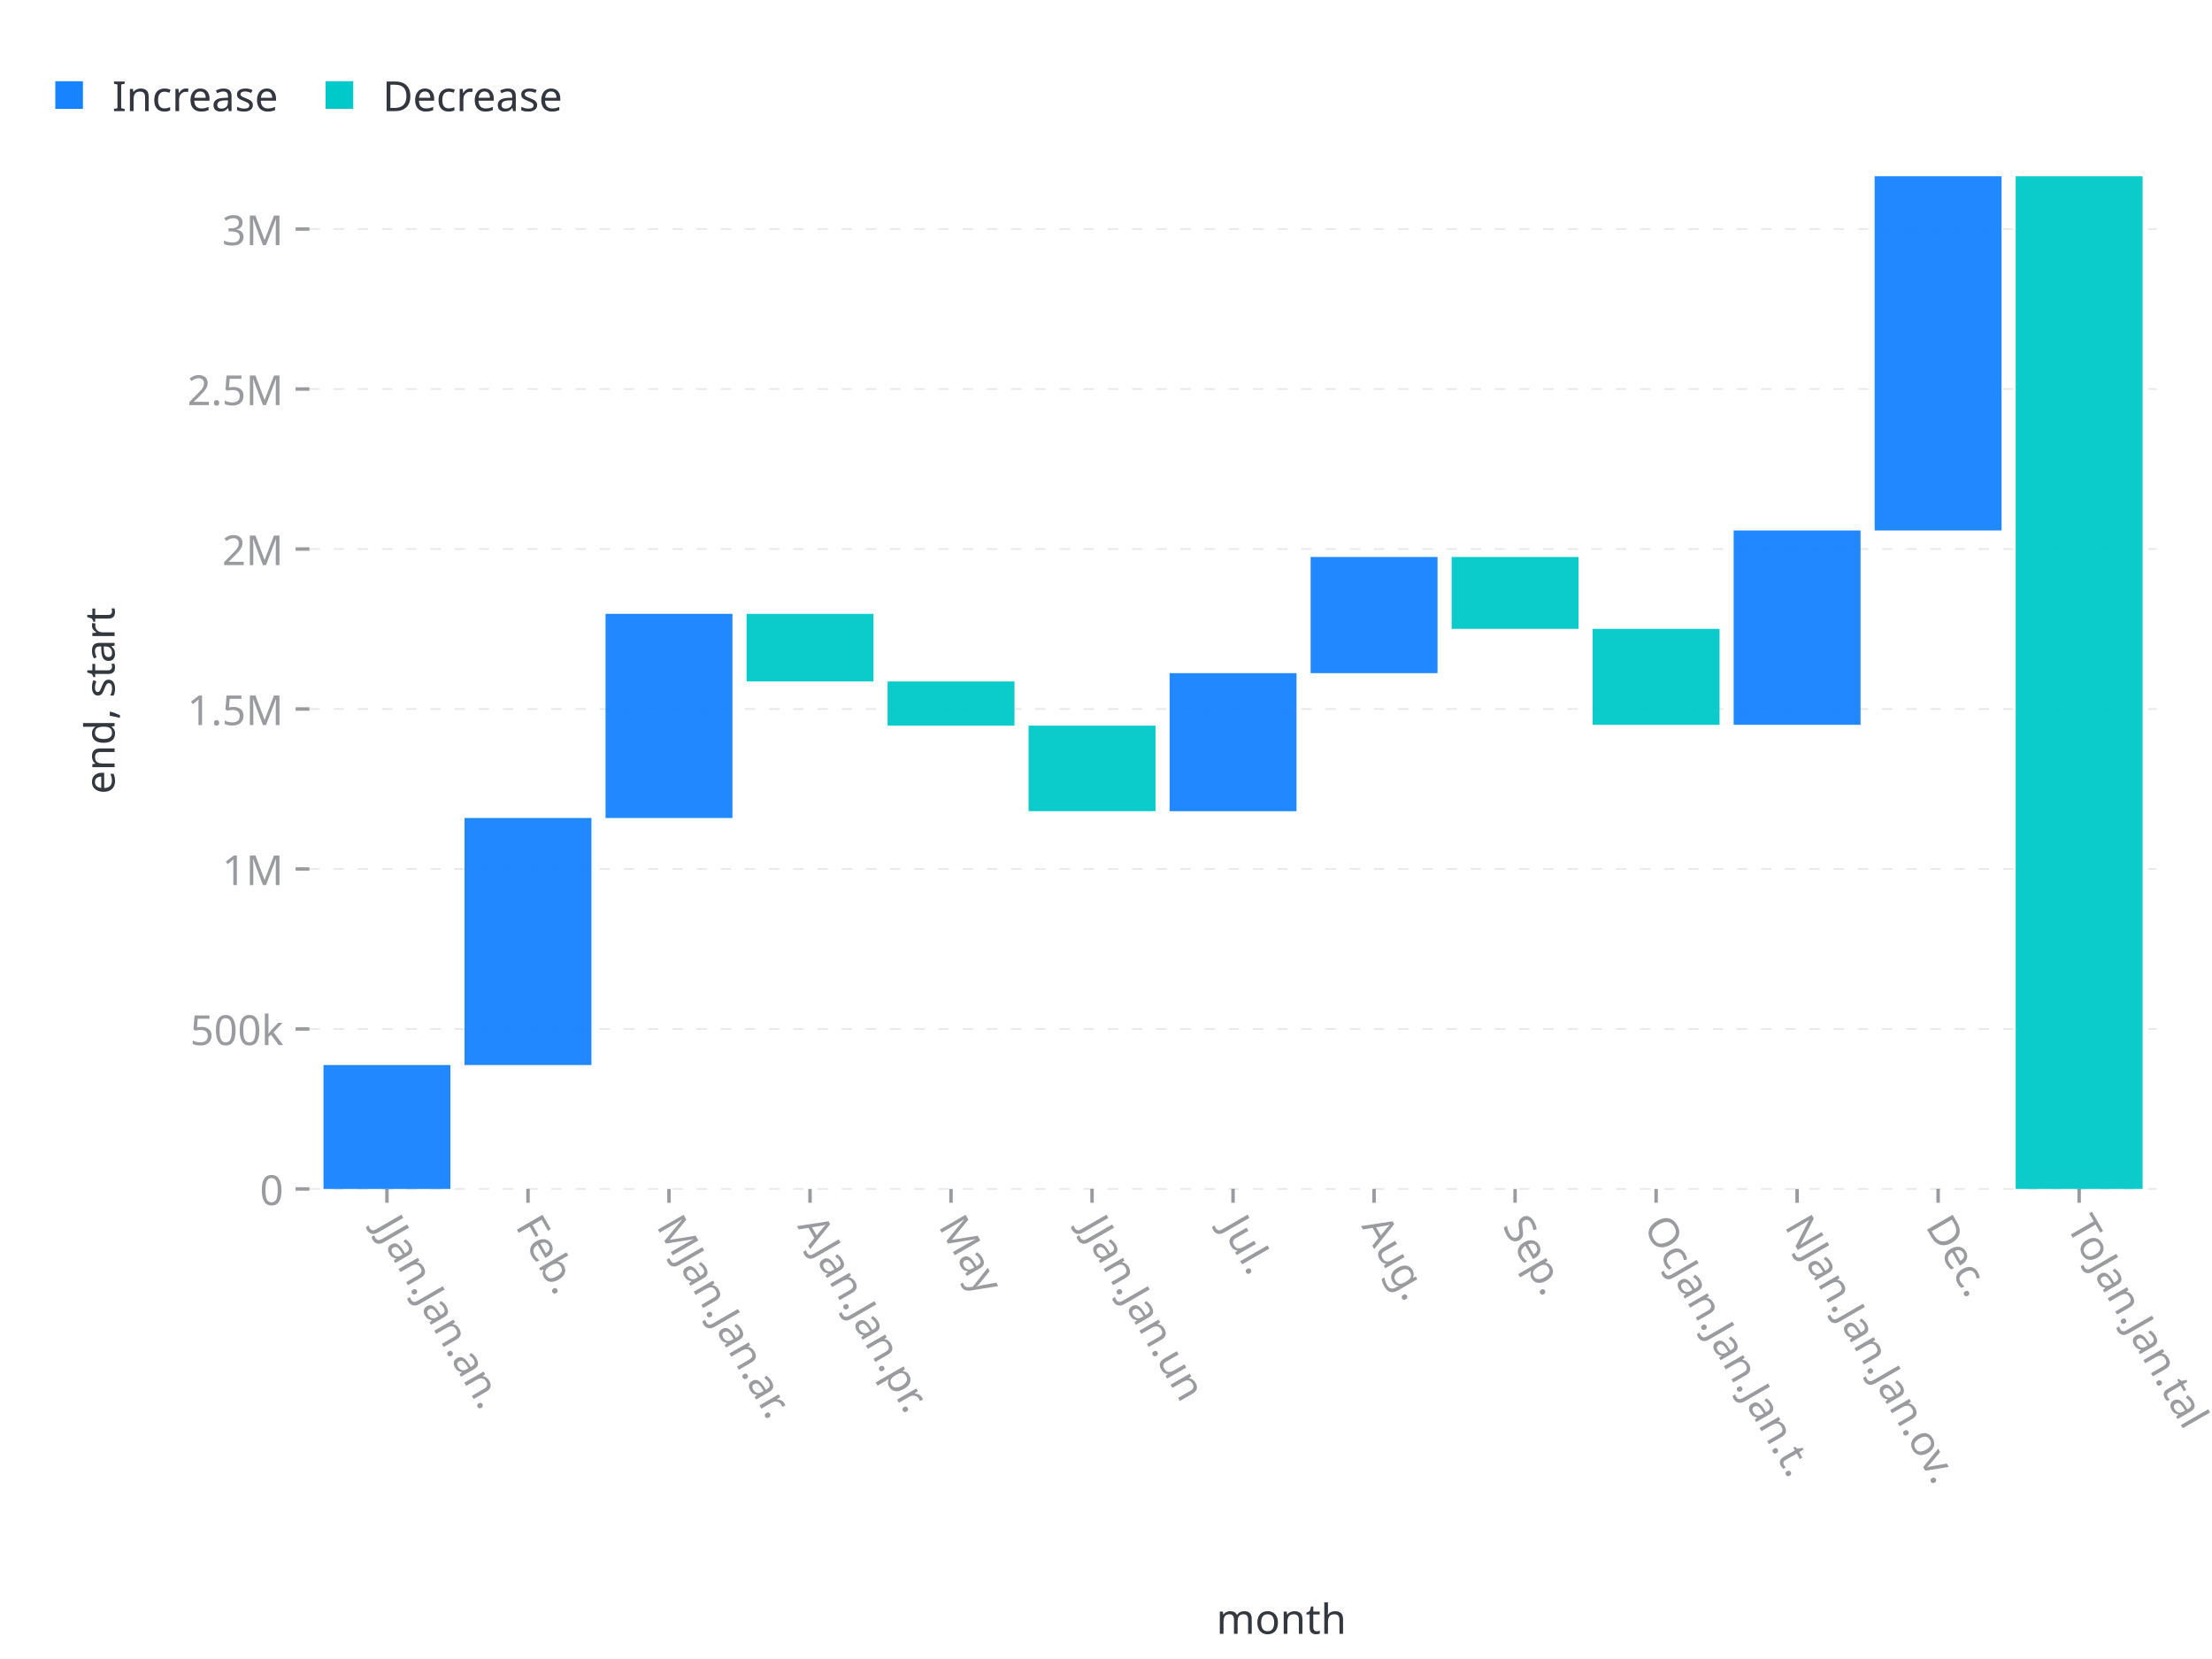
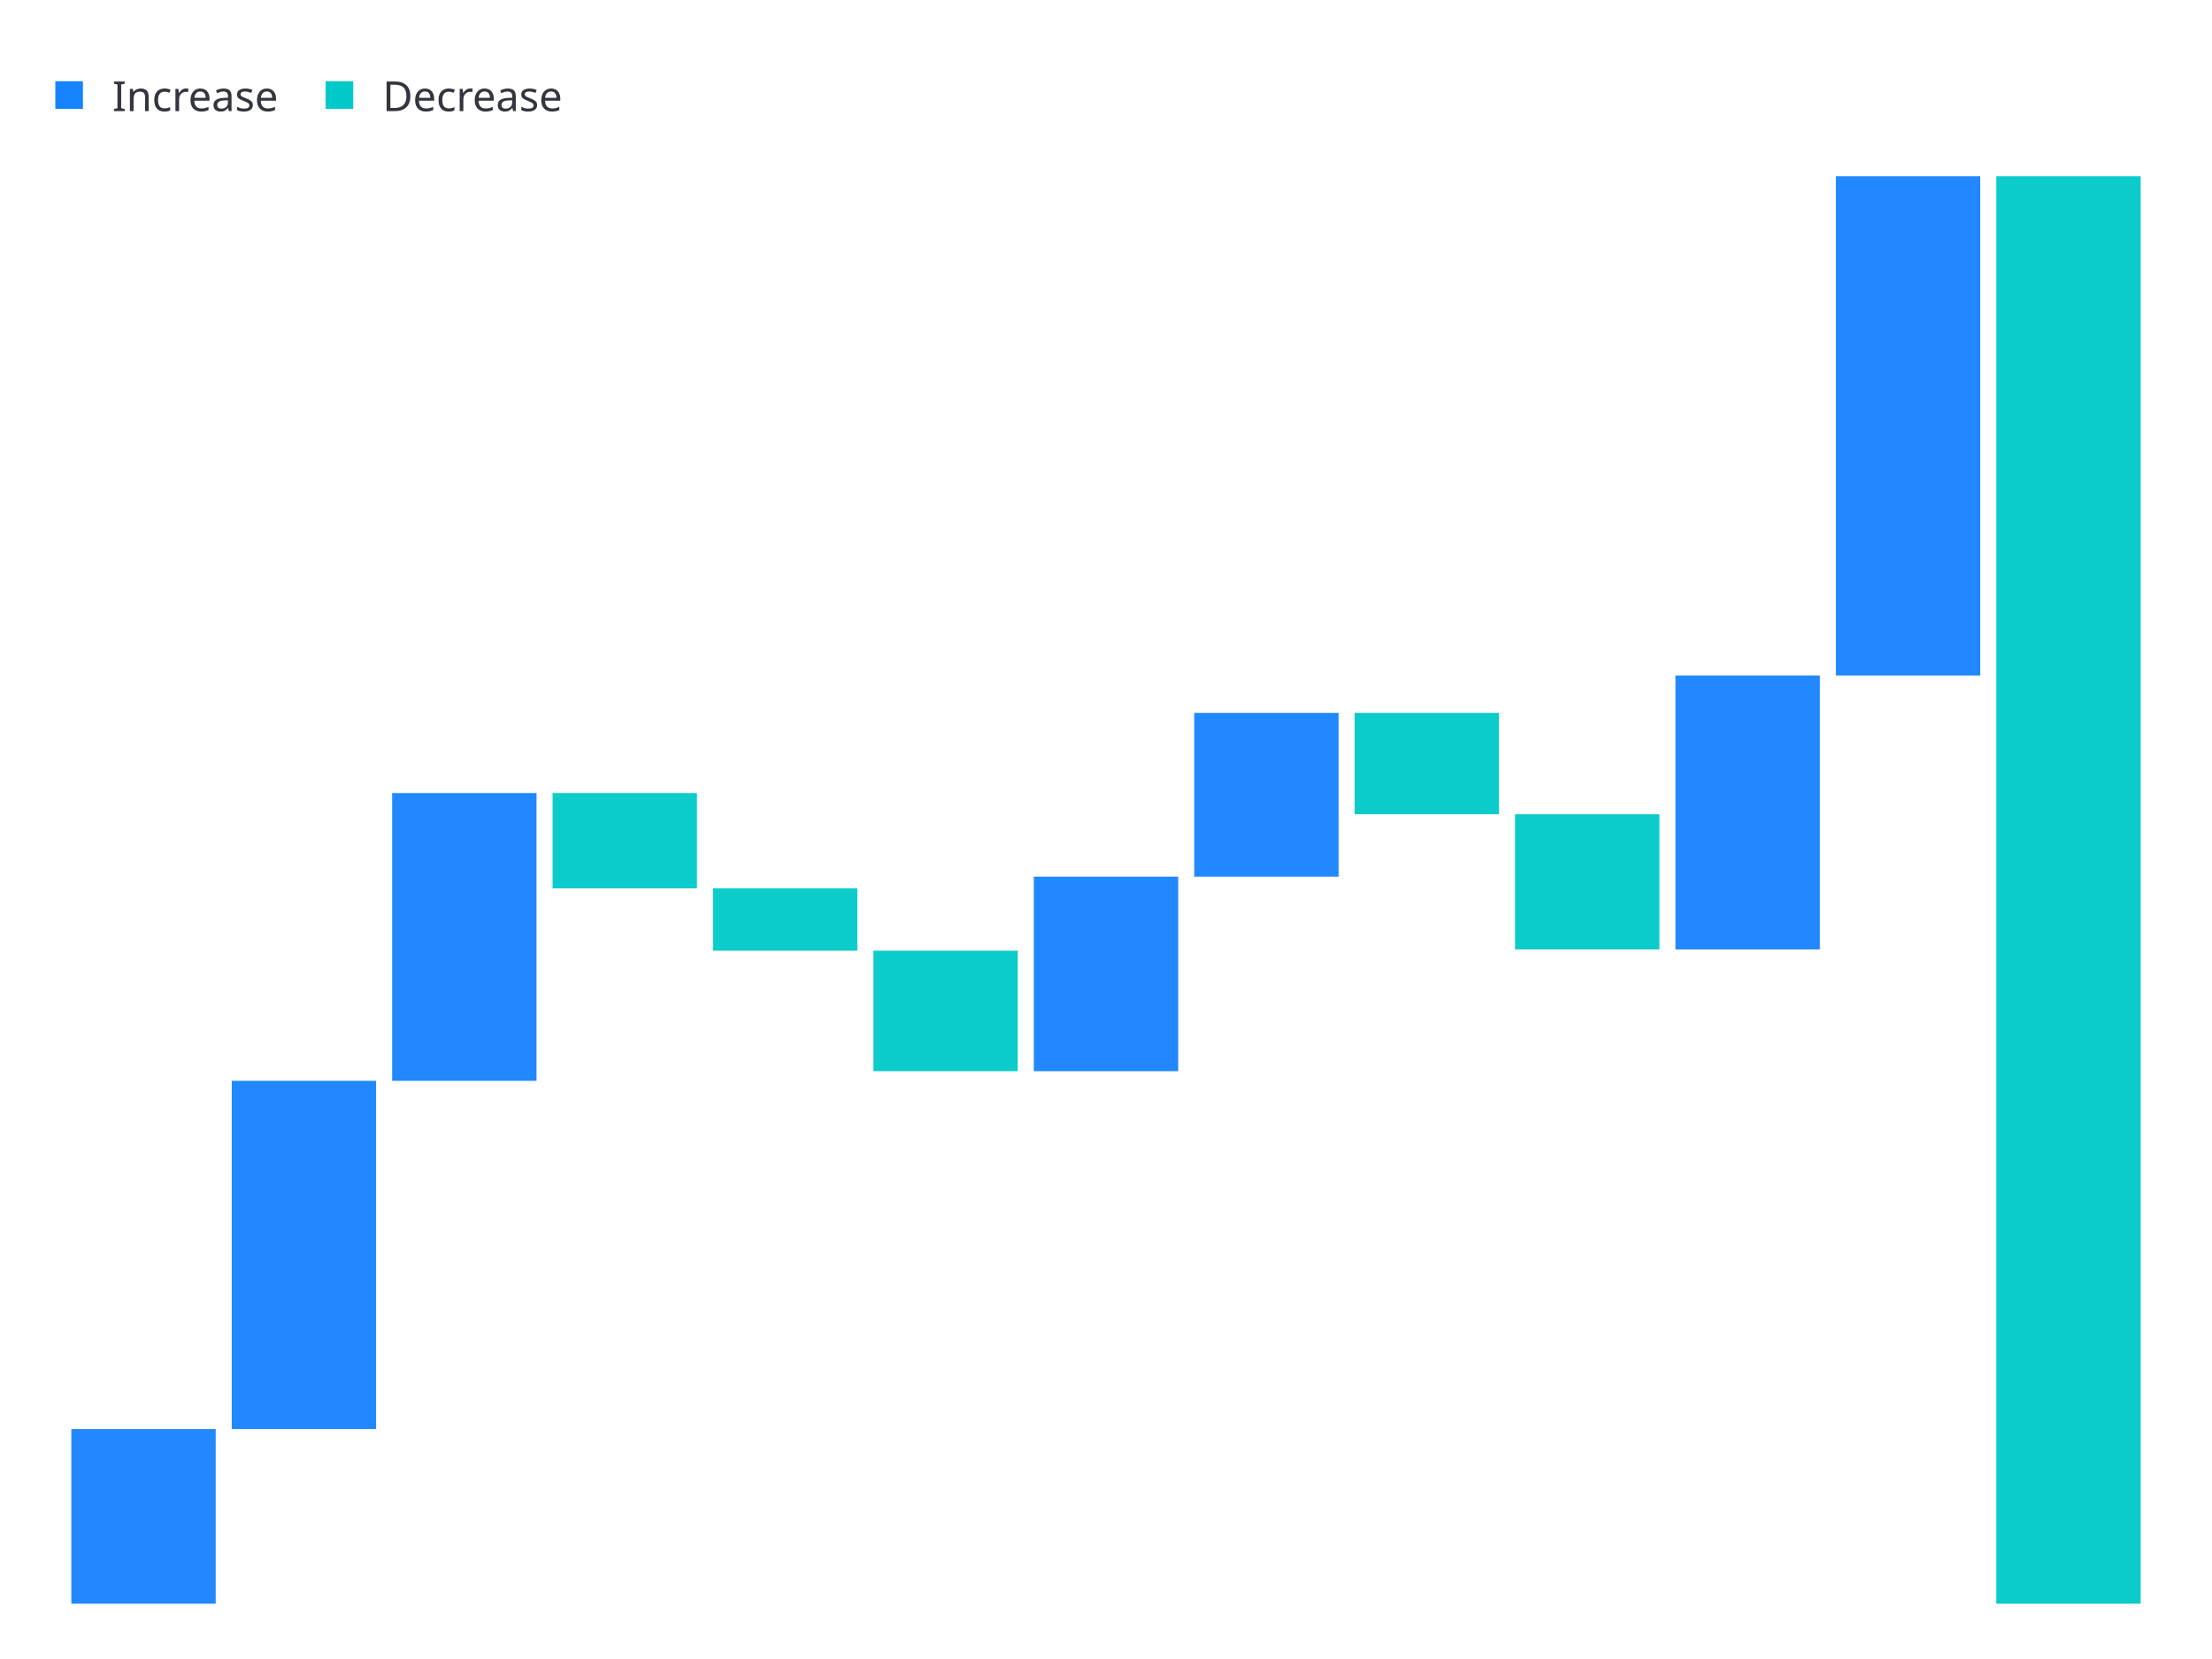
<svg xmlns="http://www.w3.org/2000/svg" width="640" height="480" style="background: transparent;" color-interpolation-filters="sRGB">
  <defs>
-     <clipPath transform="matrix(1,0,0,1,-16,-16)" id="clip-path-50-26">
-       <use href="#g-svg-50" transform="matrix(1,0,0,1,16,16)" />
+     <clipPath transform="matrix(1,0,0,1,-16,-16)" id="clip-path-40-16">
+       <use href="#g-svg-40" transform="matrix(1,0,0,1,16,16)" />
    </clipPath>
  </defs>
  <g id="g-svg-camera" transform="matrix(1,0,0,1,0,0)">
    <g id="g-root" fill="none" transform="matrix(1,0,0,1,0,0)">
-       <g id="g-svg-11" fill="none" transform="matrix(1,0,0,1,0,0)" class="view">
+       <g id="g-svg-3" fill="none" transform="matrix(1,0,0,1,0,0)" class="view">
        <g transform="matrix(1,0,0,1,0,0)">
-           <path id="g-svg-12" fill="rgba(0,0,0,0)" class="area" d="M 0,0 l 640,0 l 0,480 l-640 0 z" width="640" height="480" />
+           <path id="g-svg-4" fill="rgba(0,0,0,0)" class="area" d="M 0,0 l 640,0 l 0,480 l-640 0 z" width="640" height="480" />
        </g>
        <g transform="matrix(1,0,0,1,16,16)">
-           <path id="g-svg-13" fill="rgba(0,0,0,0)" class="area" d="M 0,0 l 608,0 l 0,448 l-608 0 z" width="608" height="448" />
+           <path id="g-svg-5" fill="rgba(0,0,0,0)" class="area" d="M 0,0 l 608,0 l 0,448 l-608 0 z" width="608" height="448" />
        </g>
-         <g transform="matrix(1,0,0,1,89.52,51)">
-           <path id="g-svg-14" fill="rgba(0,0,0,0)" class="area" d="M 0,0 l 534.48,0 l 0,293 l-534.48 0 z" width="534.48" height="293" />
+         <g transform="matrix(1,0,0,1,16,51)">
+           <path id="g-svg-6" fill="rgba(0,0,0,0)" class="area" d="M 0,0 l 608,0 l 0,413 l-608 0 z" width="608" height="413" />
        </g>
-         <g transform="matrix(1,0,0,1,89.52,51)">
-           <path id="g-svg-15" fill="rgba(0,0,0,0)" class="area" d="M 0,0 l 534.48,0 l 0,293 l-534.48 0 z" width="534.48" height="293" />
+         <g transform="matrix(1,0,0,1,16,51)">
+           <path id="g-svg-7" fill="rgba(0,0,0,0)" class="area" d="M 0,0 l 608,0 l 0,413 l-608 0 z" width="608" height="413" />
        </g>
-         <g id="g-svg-16" fill="none" transform="matrix(1,0,0,1,0,0)" class="component">
-           <g id="g-svg-19" fill="none" width="608" height="23" transform="matrix(1,0,0,1,16,16)">
-             <g id="g-svg-20" fill="none" class="legend-category" width="161.68" height="23" transform="matrix(1,0,0,1,0,0)">
-               <g id="g-svg-21" fill="none" transform="matrix(1,0,0,1,0,0)" class="legend-title-group">
-                 <g id="g-svg-22" fill="none" width="161.68" height="23" transform="matrix(1,0,0,1,0,0)" class="legend-title" />
+         <g id="g-svg-8" fill="none" transform="matrix(1,0,0,1,0,0)" class="component">
+           <g id="g-svg-9" fill="none" width="608" height="23" transform="matrix(1,0,0,1,16,16)">
+             <g id="g-svg-10" fill="none" class="legend-category" width="161.68" height="23" transform="matrix(1,0,0,1,0,0)">
+               <g id="g-svg-11" fill="none" transform="matrix(1,0,0,1,0,0)" class="legend-title-group">
+                 <g id="g-svg-12" fill="none" width="161.68" height="23" transform="matrix(1,0,0,1,0,0)" class="legend-title" />
              </g>
-               <g id="g-svg-23" fill="none" transform="matrix(1,0,0,1,0,0)" class="legend-items-group">
-                 <g id="g-svg-24" fill="none" width="161.68" height="23" transform="matrix(1,0,0,1,0,0)" class="legend-items">
-                   <g id="g-svg-25" fill="none" transform="matrix(1,0,0,1,0,0)" class="items-navigator">
-                     <g id="g-svg-26" fill="none" class="navigator-content-group" transform="matrix(1,0,0,1,0,0)" clip-path="url(#clip-path-50-26)">
-                       <g id="g-svg-27" fill="none" class="navigator-play-window" transform="matrix(1,0,0,1,0,0)">
-                         <g id="g-svg-45" fill="none" class="items-item-page" transform="matrix(1,0,0,1,0,0)">
-                           <g id="g-svg-29" fill="none" transform="matrix(1,0,0,1,0,0)" class="items-item" width="66.2" height="23">
-                             <g id="g-svg-35" fill="none" transform="matrix(1,0,0,1,0,0)" class="legend-category-item-background-group">
+               <g id="g-svg-13" fill="none" transform="matrix(1,0,0,1,0,0)" class="legend-items-group">
+                 <g id="g-svg-14" fill="none" width="161.68" height="23" transform="matrix(1,0,0,1,0,0)" class="legend-items">
+                   <g id="g-svg-15" fill="none" transform="matrix(1,0,0,1,0,0)" class="items-navigator">
+                     <g id="g-svg-16" fill="none" class="navigator-content-group" transform="matrix(1,0,0,1,0,0)" clip-path="url(#clip-path-40-16)">
+                       <g id="g-svg-17" fill="none" class="navigator-play-window" transform="matrix(1,0,0,1,0,0)">
+                         <g id="g-svg-35" fill="none" class="items-item-page" transform="matrix(1,0,0,1,0,0)">
+                           <g id="g-svg-19" fill="none" transform="matrix(1,0,0,1,0,0)" class="items-item" width="66.2" height="23">
+                             <g id="g-svg-25" fill="none" transform="matrix(1,0,0,1,0,0)" class="legend-category-item-background-group">
                              <g transform="matrix(1,0,0,1,0,0)">
-                                 <path id="g-svg-36" fill="rgba(0,0,0,0)" class="legend-category-item-background" d="M 0,0 l 66.2,0 l 0,23 l-66.2 0 z" width="66.2" height="23" visibility="visible" />
+                                 <path id="g-svg-26" fill="rgba(0,0,0,0)" class="legend-category-item-background" d="M 0,0 l 66.2,0 l 0,23 l-66.2 0 z" width="66.2" height="23" visibility="visible" />
                              </g>
                            </g>
-                             <g id="g-svg-30" fill="none" transform="matrix(0.5,0,0,0.5,4,11.5)" class="legend-category-item-marker-group">
+                             <g id="g-svg-20" fill="none" transform="matrix(0.5,0,0,0.5,4,11.5)" class="legend-category-item-marker-group">
                              <g transform="matrix(1,0,0,1,-8,-8)">
-                                 <path id="g-svg-31" fill="rgba(23,131,255,1)" d="M 0,0 L 16,0 L 16,16 L 0,16 Z" stroke-width="0" class="legend-category-item-marker" visibility="visible" />
+                                 <path id="g-svg-21" fill="rgba(23,131,255,1)" d="M 0,0 L 16,0 L 16,16 L 0,16 Z" stroke-width="0" class="legend-category-item-marker" visibility="visible" />
                              </g>
                            </g>
-                             <g id="g-svg-32" fill="none" transform="matrix(1,0,0,1,16,11.5)" class="legend-category-item-label-group">
+                             <g id="g-svg-22" fill="none" transform="matrix(1,0,0,1,16,11.5)" class="legend-category-item-label-group">
                              <g transform="matrix(1,0,0,1,0,0)">
-                                 <text id="g-svg-33" fill="rgba(29,33,41,1)" dominant-baseline="central" paint-order="stroke" dx="0.5" font-family="sans-serif" font-size="12" font-style="normal" font-variant="normal" font-weight="normal" stroke-width="1" text-anchor="left" class="legend-category-item-label" fill-opacity="0.9" visibility="visible">
+                                 <text id="g-svg-23" fill="rgba(29,33,41,1)" dominant-baseline="central" paint-order="stroke" dx="0.5" font-family="sans-serif" font-size="12" font-style="normal" font-variant="normal" font-weight="normal" stroke-width="1" text-anchor="left" class="legend-category-item-label" fill-opacity="0.9" visibility="visible">
                                  Increase
                                </text>
                              </g>
                            </g>
-                             <g id="g-svg-34" fill="none" transform="matrix(1,0,0,1,0,0)" class="legend-category-item-value-group" />
+                             <g id="g-svg-24" fill="none" transform="matrix(1,0,0,1,0,0)" class="legend-category-item-value-group" />
                          </g>
-                           <g id="g-svg-37" fill="none" transform="matrix(1,0,0,1,78.2,0)" class="items-item" width="71.48" height="23">
-                             <g id="g-svg-43" fill="none" transform="matrix(1,0,0,1,0,0)" class="legend-category-item-background-group">
+                           <g id="g-svg-27" fill="none" transform="matrix(1,0,0,1,78.2,0)" class="items-item" width="71.48" height="23">
+                             <g id="g-svg-33" fill="none" transform="matrix(1,0,0,1,0,0)" class="legend-category-item-background-group">
                              <g transform="matrix(1,0,0,1,0,0)">
-                                 <path id="g-svg-44" fill="rgba(0,0,0,0)" class="legend-category-item-background" d="M 0,0 l 71.48,0 l 0,23 l-71.48 0 z" width="71.48" height="23" visibility="visible" />
+                                 <path id="g-svg-34" fill="rgba(0,0,0,0)" class="legend-category-item-background" d="M 0,0 l 71.48,0 l 0,23 l-71.48 0 z" width="71.48" height="23" visibility="visible" />
                              </g>
                            </g>
-                             <g id="g-svg-38" fill="none" transform="matrix(0.5,0,0,0.5,4,11.5)" class="legend-category-item-marker-group">
+                             <g id="g-svg-28" fill="none" transform="matrix(0.5,0,0,0.5,4,11.5)" class="legend-category-item-marker-group">
                              <g transform="matrix(1,0,0,1,-8,-8)">
-                                 <path id="g-svg-39" fill="rgba(0,201,201,1)" d="M 0,0 L 16,0 L 16,16 L 0,16 Z" stroke-width="0" class="legend-category-item-marker" visibility="visible" />
+                                 <path id="g-svg-29" fill="rgba(0,201,201,1)" d="M 0,0 L 16,0 L 16,16 L 0,16 Z" stroke-width="0" class="legend-category-item-marker" visibility="visible" />
                              </g>
                            </g>
-                             <g id="g-svg-40" fill="none" transform="matrix(1,0,0,1,16,11.5)" class="legend-category-item-label-group">
+                             <g id="g-svg-30" fill="none" transform="matrix(1,0,0,1,16,11.5)" class="legend-category-item-label-group">
                              <g transform="matrix(1,0,0,1,0,0)">
-                                 <text id="g-svg-41" fill="rgba(29,33,41,1)" dominant-baseline="central" paint-order="stroke" dx="0.5" font-family="sans-serif" font-size="12" font-style="normal" font-variant="normal" font-weight="normal" stroke-width="1" text-anchor="left" class="legend-category-item-label" fill-opacity="0.9" visibility="visible">
+                                 <text id="g-svg-31" fill="rgba(29,33,41,1)" dominant-baseline="central" paint-order="stroke" dx="0.5" font-family="sans-serif" font-size="12" font-style="normal" font-variant="normal" font-weight="normal" stroke-width="1" text-anchor="left" class="legend-category-item-label" fill-opacity="0.9" visibility="visible">
                                  Decrease
                                </text>
                              </g>
                            </g>
-                             <g id="g-svg-42" fill="none" transform="matrix(1,0,0,1,0,0)" class="legend-category-item-value-group" />
+                             <g id="g-svg-32" fill="none" transform="matrix(1,0,0,1,0,0)" class="legend-category-item-value-group" />
                          </g>
                        </g>
                      </g>
                    </g>
-                     <g id="g-svg-28" fill="none" transform="matrix(1,0,0,1,0,0)" class="navigator-controller" />
+                     <g id="g-svg-18" fill="none" transform="matrix(1,0,0,1,0,0)" class="navigator-controller" />
                    <g transform="matrix(1,0,0,1,0,0)">
-                       <path id="g-svg-50" fill="none" d="M 0,0 l 149.68,0 l 0,23 l-149.68 0 z" class="navigator-clip-path" width="149.68" height="23" />
+                       <path id="g-svg-40" fill="none" d="M 0,0 l 149.68,0 l 0,23 l-149.68 0 z" class="navigator-clip-path" width="149.68" height="23" />
                    </g>
                  </g>
                </g>
              </g>
            </g>
          </g>
        </g>
-         <g id="g-svg-17" fill="none" transform="matrix(1,0,0,1,0,0)" class="component">
-           <g id="g-svg-51" fill="none" class="axis" transform="matrix(1,0,0,1,0,0)">
-             <g id="g-svg-52" fill="none" transform="matrix(1,0,0,1,0,0)" class="axis-grid-group" />
-             <g id="g-svg-53" fill="none" transform="matrix(1,0,0,1,0,0)" class="axis-main-group">
-               <g id="g-svg-54" fill="none" transform="matrix(1,0,0,1,0,0)" class="axis-line-group">
-                 <g transform="matrix(1,0,0,1,89.52,344)">
-                   <line id="g-svg-55" fill="none" x1="0" y1="0" x2="534.48" y2="0" class="axis-line axis-line" stroke-width="0.5" stroke="rgba(29,33,41,1)" stroke-opacity="0.45" opacity="0" />
-                 </g>
-               </g>
-               <g id="g-svg-56" fill="none" transform="matrix(1,0,0,1,0,0)" class="axis-tick-group">
-                 <g id="g-svg-57" fill="none" transform="matrix(1,0,0,1,111.96,344)" class="axis-tick">
-                   <g transform="matrix(1,0,0,1,0,0)">
-                     <line id="g-svg-70" fill="none" x1="0" y1="0" x2="0" y2="4" class="axis-tick-item" stroke-width="1" stroke="rgba(29,33,41,1)" opacity="0.45" />
-                   </g>
-                 </g>
-                 <g id="g-svg-58" fill="none" transform="matrix(1,0,0,1,152.76,344)" class="axis-tick">
-                   <g transform="matrix(1,0,0,1,0,0)">
-                     <line id="g-svg-71" fill="none" x1="0" y1="0" x2="0" y2="4" class="axis-tick-item" stroke-width="1" stroke="rgba(29,33,41,1)" opacity="0.45" />
-                   </g>
-                 </g>
-                 <g id="g-svg-59" fill="none" transform="matrix(1,0,0,1,193.56,344)" class="axis-tick">
-                   <g transform="matrix(1,0,0,1,0,0)">
-                     <line id="g-svg-72" fill="none" x1="0" y1="0" x2="0" y2="4" class="axis-tick-item" stroke-width="1" stroke="rgba(29,33,41,1)" opacity="0.45" />
-                   </g>
-                 </g>
-                 <g id="g-svg-60" fill="none" transform="matrix(1,0,0,1,234.36,344)" class="axis-tick">
-                   <g transform="matrix(1,0,0,1,0,0)">
-                     <line id="g-svg-73" fill="none" x1="0" y1="0" x2="0" y2="4" class="axis-tick-item" stroke-width="1" stroke="rgba(29,33,41,1)" opacity="0.45" />
-                   </g>
-                 </g>
-                 <g id="g-svg-61" fill="none" transform="matrix(1,0,0,1,275.16,344)" class="axis-tick">
-                   <g transform="matrix(1,0,0,1,0,0)">
-                     <line id="g-svg-74" fill="none" x1="0" y1="0" x2="0" y2="4" class="axis-tick-item" stroke-width="1" stroke="rgba(29,33,41,1)" opacity="0.45" />
-                   </g>
-                 </g>
-                 <g id="g-svg-62" fill="none" transform="matrix(1,0,0,1,315.96,344)" class="axis-tick">
-                   <g transform="matrix(1,0,0,1,0,0)">
-                     <line id="g-svg-75" fill="none" x1="0" y1="0" x2="0" y2="4" class="axis-tick-item" stroke-width="1" stroke="rgba(29,33,41,1)" opacity="0.45" />
-                   </g>
-                 </g>
-                 <g id="g-svg-63" fill="none" transform="matrix(1,0,0,1,356.76,344)" class="axis-tick">
-                   <g transform="matrix(1,0,0,1,0,0)">
-                     <line id="g-svg-76" fill="none" x1="0" y1="0" x2="0" y2="4" class="axis-tick-item" stroke-width="1" stroke="rgba(29,33,41,1)" opacity="0.45" />
-                   </g>
-                 </g>
-                 <g id="g-svg-64" fill="none" transform="matrix(1,0,0,1,397.56,344)" class="axis-tick">
-                   <g transform="matrix(1,0,0,1,0,0)">
-                     <line id="g-svg-77" fill="none" x1="0" y1="0" x2="0" y2="4" class="axis-tick-item" stroke-width="1" stroke="rgba(29,33,41,1)" opacity="0.45" />
-                   </g>
-                 </g>
-                 <g id="g-svg-65" fill="none" transform="matrix(1,0,0,1,438.36,344)" class="axis-tick">
-                   <g transform="matrix(1,0,0,1,0,0)">
-                     <line id="g-svg-78" fill="none" x1="0" y1="0" x2="0" y2="4" class="axis-tick-item" stroke-width="1" stroke="rgba(29,33,41,1)" opacity="0.45" />
-                   </g>
-                 </g>
-                 <g id="g-svg-66" fill="none" transform="matrix(1,0,0,1,479.16,344)" class="axis-tick">
-                   <g transform="matrix(1,0,0,1,0,0)">
-                     <line id="g-svg-79" fill="none" x1="0" y1="0" x2="0" y2="4" class="axis-tick-item" stroke-width="1" stroke="rgba(29,33,41,1)" opacity="0.45" />
-                   </g>
-                 </g>
-                 <g id="g-svg-67" fill="none" transform="matrix(1,0,0,1,519.96,344)" class="axis-tick">
-                   <g transform="matrix(1,0,0,1,0,0)">
-                     <line id="g-svg-80" fill="none" x1="0" y1="0" x2="0" y2="4" class="axis-tick-item" stroke-width="1" stroke="rgba(29,33,41,1)" opacity="0.45" />
-                   </g>
-                 </g>
-                 <g id="g-svg-68" fill="none" transform="matrix(1,0,0,1,560.76,344)" class="axis-tick">
-                   <g transform="matrix(1,0,0,1,0,0)">
-                     <line id="g-svg-81" fill="none" x1="0" y1="0" x2="0" y2="4" class="axis-tick-item" stroke-width="1" stroke="rgba(29,33,41,1)" opacity="0.45" />
-                   </g>
-                 </g>
-                 <g id="g-svg-69" fill="none" transform="matrix(1,0,0,1,601.56,344)" class="axis-tick">
-                   <g transform="matrix(1,0,0,1,0,0)">
-                     <line id="g-svg-82" fill="none" x1="0" y1="0" x2="0" y2="4" class="axis-tick-item" stroke-width="1" stroke="rgba(29,33,41,1)" opacity="0.45" />
-                   </g>
-                 </g>
-               </g>
-               <g id="g-svg-83" fill="none" transform="matrix(1,0,0,1,0,0)" class="axis-label-group">
-                 <g id="g-svg-84" fill="none" transform="matrix(0.5,0.866025,-0.866025,0.5,111.96,352)" class="axis-label">
-                   <g transform="matrix(1,0,0,1,0,0)">
-                     <text id="g-svg-97" fill="rgba(29,33,41,1)" dominant-baseline="central" paint-order="stroke" dx="0.5" font-family="sans-serif" font-size="12" font-style="normal" font-variant="normal" font-weight="normal" stroke-width="1" text-anchor="left" class="axis-label-item" opacity="0.45">
-                       JJan.Jan.an.
-                     </text>
-                   </g>
-                 </g>
-                 <g id="g-svg-85" fill="none" transform="matrix(0.5,0.866025,-0.866025,0.5,152.76,352)" class="axis-label">
-                   <g transform="matrix(1,0,0,1,0,0)">
-                     <text id="g-svg-98" fill="rgba(29,33,41,1)" dominant-baseline="central" paint-order="stroke" dx="0.5" font-family="sans-serif" font-size="12" font-style="normal" font-variant="normal" font-weight="normal" stroke-width="1" text-anchor="left" class="axis-label-item" opacity="0.45">
-                       Feb.
-                     </text>
-                   </g>
-                 </g>
-                 <g id="g-svg-86" fill="none" transform="matrix(0.5,0.866025,-0.866025,0.5,193.56,352)" class="axis-label">
-                   <g transform="matrix(1,0,0,1,0,0)">
-                     <text id="g-svg-99" fill="rgba(29,33,41,1)" dominant-baseline="central" paint-order="stroke" dx="0.5" font-family="sans-serif" font-size="12" font-style="normal" font-variant="normal" font-weight="normal" stroke-width="1" text-anchor="left" class="axis-label-item" opacity="0.45">
-                       MJan.Jan.ar.
-                     </text>
-                   </g>
-                 </g>
-                 <g id="g-svg-87" fill="none" transform="matrix(0.5,0.866025,-0.866025,0.5,234.36,352)" class="axis-label">
-                   <g transform="matrix(1,0,0,1,0,0)">
-                     <text id="g-svg-100" fill="rgba(29,33,41,1)" dominant-baseline="central" paint-order="stroke" dx="0.5" font-family="sans-serif" font-size="12" font-style="normal" font-variant="normal" font-weight="normal" stroke-width="1" text-anchor="left" class="axis-label-item" opacity="0.45">
-                       AJan.Jan.pr.
-                     </text>
-                   </g>
-                 </g>
-                 <g id="g-svg-88" fill="none" transform="matrix(0.5,0.866025,-0.866025,0.5,275.16,352)" class="axis-label">
-                   <g transform="matrix(1,0,0,1,0,0)">
-                     <text id="g-svg-101" fill="rgba(29,33,41,1)" dominant-baseline="central" paint-order="stroke" dx="0.5" font-family="sans-serif" font-size="12" font-style="normal" font-variant="normal" font-weight="normal" stroke-width="1" text-anchor="left" class="axis-label-item" opacity="0.45">
-                       May
-                     </text>
-                   </g>
-                 </g>
-                 <g id="g-svg-89" fill="none" transform="matrix(0.5,0.866025,-0.866025,0.5,315.96,352)" class="axis-label">
-                   <g transform="matrix(1,0,0,1,0,0)">
-                     <text id="g-svg-102" fill="rgba(29,33,41,1)" dominant-baseline="central" paint-order="stroke" dx="0.5" font-family="sans-serif" font-size="12" font-style="normal" font-variant="normal" font-weight="normal" stroke-width="1" text-anchor="left" class="axis-label-item" opacity="0.45">
-                       JJan.Jan.un
-                     </text>
-                   </g>
-                 </g>
-                 <g id="g-svg-90" fill="none" transform="matrix(0.5,0.866025,-0.866025,0.5,356.76,352)" class="axis-label">
-                   <g transform="matrix(1,0,0,1,0,0)">
-                     <text id="g-svg-103" fill="rgba(29,33,41,1)" dominant-baseline="central" paint-order="stroke" dx="0.5" font-family="sans-serif" font-size="12" font-style="normal" font-variant="normal" font-weight="normal" stroke-width="1" text-anchor="left" class="axis-label-item" opacity="0.45">
-                       Jul.
-                     </text>
-                   </g>
-                 </g>
-                 <g id="g-svg-91" fill="none" transform="matrix(0.5,0.866025,-0.866025,0.5,397.56,352)" class="axis-label">
-                   <g transform="matrix(1,0,0,1,0,0)">
-                     <text id="g-svg-104" fill="rgba(29,33,41,1)" dominant-baseline="central" paint-order="stroke" dx="0.5" font-family="sans-serif" font-size="12" font-style="normal" font-variant="normal" font-weight="normal" stroke-width="1" text-anchor="left" class="axis-label-item" opacity="0.45">
-                       Aug.
-                     </text>
-                   </g>
-                 </g>
-                 <g id="g-svg-92" fill="none" transform="matrix(0.5,0.866025,-0.866025,0.5,438.36,352)" class="axis-label">
-                   <g transform="matrix(1,0,0,1,0,0)">
-                     <text id="g-svg-105" fill="rgba(29,33,41,1)" dominant-baseline="central" paint-order="stroke" dx="0.5" font-family="sans-serif" font-size="12" font-style="normal" font-variant="normal" font-weight="normal" stroke-width="1" text-anchor="left" class="axis-label-item" opacity="0.45">
-                       Sep.
-                     </text>
-                   </g>
-                 </g>
-                 <g id="g-svg-93" fill="none" transform="matrix(0.5,0.866025,-0.866025,0.5,479.16,352)" class="axis-label">
-                   <g transform="matrix(1,0,0,1,0,0)">
-                     <text id="g-svg-106" fill="rgba(29,33,41,1)" dominant-baseline="central" paint-order="stroke" dx="0.5" font-family="sans-serif" font-size="12" font-style="normal" font-variant="normal" font-weight="normal" stroke-width="1" text-anchor="left" class="axis-label-item" opacity="0.45">
-                       OcJan.Jan.Jan.t.
-                     </text>
-                   </g>
-                 </g>
-                 <g id="g-svg-94" fill="none" transform="matrix(0.5,0.866025,-0.866025,0.5,519.96,352)" class="axis-label">
-                   <g transform="matrix(1,0,0,1,0,0)">
-                     <text id="g-svg-107" fill="rgba(29,33,41,1)" dominant-baseline="central" paint-order="stroke" dx="0.5" font-family="sans-serif" font-size="12" font-style="normal" font-variant="normal" font-weight="normal" stroke-width="1" text-anchor="left" class="axis-label-item" opacity="0.45">
-                       NJan.Jan.Jan.ov.
-                     </text>
-                   </g>
-                 </g>
-                 <g id="g-svg-95" fill="none" transform="matrix(0.5,0.866025,-0.866025,0.5,560.76,352)" class="axis-label">
-                   <g transform="matrix(1,0,0,1,0,0)">
-                     <text id="g-svg-108" fill="rgba(29,33,41,1)" dominant-baseline="central" paint-order="stroke" dx="0.5" font-family="sans-serif" font-size="12" font-style="normal" font-variant="normal" font-weight="normal" stroke-width="1" text-anchor="left" class="axis-label-item" opacity="0.45">
-                       Dec.
-                     </text>
-                   </g>
-                 </g>
-                 <g id="g-svg-96" fill="none" transform="matrix(0.5,0.866025,-0.866025,0.5,601.56,352)" class="axis-label">
-                   <g transform="matrix(1,0,0,1,0,0)">
-                     <text id="g-svg-109" fill="rgba(29,33,41,1)" dominant-baseline="central" paint-order="stroke" dx="0.5" font-family="sans-serif" font-size="12" font-style="normal" font-variant="normal" font-weight="normal" stroke-width="1" text-anchor="left" class="axis-label-item" opacity="0.45">
-                       ToJan.Jan.tal
-                     </text>
-                   </g>
-                 </g>
-               </g>
+         <g transform="matrix(1,0,0,1,16,51)">
+           <path id="g-svg-41" fill="rgba(0,0,0,0)" class="plot" d="M 0,0 l 608,0 l 0,413 l-608 0 z" width="608" height="413" />
+           <g id="g-svg-42" fill="none" transform="matrix(1,0,0,1,0,0)" class="main-layer">
+             <g transform="matrix(1,0,0,1,4.641222,362.4651)">
+               <path id="g-svg-44" fill="rgba(23,131,255,1)" d="M 0,0 l 41.771,0 l 0,50.535 l-41.771 0 z" width="41.771" height="50.535" fill-opacity="0.95" stroke-width="0" stroke="rgba(23,131,255,1)" class="element" />
            </g>
-             <g id="g-svg-110" fill="none" transform="matrix(1,0,0,1,370.2397,479.5604)" class="axis-title-group">
-               <g transform="matrix(1,0,0,1,0,0)">
-                 <text id="g-svg-111" fill="rgba(29,33,41,1)" dominant-baseline="central" paint-order="stroke" dx="0.5" font-family="sans-serif" font-size="12" font-style="normal" font-variant="normal" font-weight="normal" stroke-width="1" text-anchor="middle" class="axis-title" dy="-11.5px" opacity="0.9">
-                   month
-                 </text>
-               </g>
+             <g transform="matrix(1,0,0,1,51.05344,261.7128)">
+               <path id="g-svg-45" fill="rgba(23,131,255,1)" d="M 0,0 l 41.771,0 l 0,100.752 l-41.771 0 z" width="41.771" height="100.752" fill-opacity="0.95" stroke-width="0" stroke="rgba(23,131,255,1)" class="element" />
+             </g>
+             <g transform="matrix(1,0,0,1,97.46565,178.4492)">
+               <path id="g-svg-46" fill="rgba(23,131,255,1)" d="M 0,0 l 41.771,0 l 0,83.264 l-41.771 0 z" width="41.771" height="83.264" fill-opacity="0.95" stroke-width="0" stroke="rgba(23,131,255,1)" class="element" />
+             </g>
+             <g transform="matrix(1,0,0,1,143.8779,178.4492)">
+               <path id="g-svg-47" fill="rgba(0,201,201,1)" d="M 0,0 l 41.771,0 l 0,27.584 l-41.771 0 z" width="41.771" height="27.584" fill-opacity="0.95" stroke-width="0" stroke="rgba(0,201,201,1)" class="element" />
+             </g>
+             <g transform="matrix(1,0,0,1,190.2901,206.0334)">
+               <path id="g-svg-48" fill="rgba(0,201,201,1)" d="M 0,0 l 41.771,0 l 0,18.026 l-41.771 0 z" width="41.771" height="18.026" fill-opacity="0.95" stroke-width="0" stroke="rgba(0,201,201,1)" class="element" />
+             </g>
+             <g transform="matrix(1,0,0,1,236.7023,224.0589)">
+               <path id="g-svg-49" fill="rgba(0,201,201,1)" d="M 0,0 l 41.771,0 l 0,34.872 l-41.771 0 z" width="41.771" height="34.872" fill-opacity="0.95" stroke-width="0" stroke="rgba(0,201,201,1)" class="element" />
+             </g>
+             <g transform="matrix(1,0,0,1,283.1145,202.6363)">
+               <path id="g-svg-50" fill="rgba(23,131,255,1)" d="M 0,0 l 41.771,0 l 0,56.295 l-41.771 0 z" width="41.771" height="56.295" fill-opacity="0.95" stroke-width="0" stroke="rgba(23,131,255,1)" class="element" />
+             </g>
+             <g transform="matrix(1,0,0,1,329.5267,155.2653)">
+               <path id="g-svg-51" fill="rgba(23,131,255,1)" d="M 0,0 l 41.771,0 l 0,47.371 l-41.771 0 z" width="41.771" height="47.371" fill-opacity="0.95" stroke-width="0" stroke="rgba(23,131,255,1)" class="element" />
+             </g>
+             <g transform="matrix(1,0,0,1,375.9389,155.2653)">
+               <path id="g-svg-52" fill="rgba(0,201,201,1)" d="M 0,0 l 41.771,0 l 0,29.313 l-41.771 0 z" width="41.771" height="29.313" fill-opacity="0.95" stroke-width="0" stroke="rgba(0,201,201,1)" class="element" />
+             </g>
+             <g transform="matrix(1,0,0,1,422.3511,184.5788)">
+               <path id="g-svg-53" fill="rgba(0,201,201,1)" d="M 0,0 l 41.771,0 l 0,39.13 l-41.771 0 z" width="41.771" height="39.13" fill-opacity="0.95" stroke-width="0" stroke="rgba(0,201,201,1)" class="element" />
+             </g>
+             <g transform="matrix(1,0,0,1,468.7634,144.4528)">
+               <path id="g-svg-54" fill="rgba(23,131,255,1)" d="M 0,0 l 41.771,0 l 0,79.256 l-41.771 0 z" width="41.771" height="79.256" fill-opacity="0.95" stroke-width="0" stroke="rgba(23,131,255,1)" class="element" />
+             </g>
+             <g transform="matrix(1,0,0,1,515.1756,0)">
+               <path id="g-svg-55" fill="rgba(23,131,255,1)" d="M 0,0 l 41.771,0 l 0,144.453 l-41.771 0 z" width="41.771" height="144.453" fill-opacity="0.95" stroke-width="0" stroke="rgba(23,131,255,1)" class="element" />
+             </g>
+             <g transform="matrix(1,0,0,1,561.5878,0)">
+               <path id="g-svg-56" fill="rgba(0,201,201,1)" d="M 0,0 l 41.771,0 l 0,413 l-41.771 0 z" width="41.771" height="413" fill-opacity="0.95" stroke-width="0" stroke="rgba(0,201,201,1)" class="element" />
            </g>
          </g>
-         </g>
-         <g id="g-svg-18" fill="none" transform="matrix(1,0,0,1,0,0)" class="component">
-           <g id="g-svg-113" fill="none" class="axis" transform="matrix(1,0,0,1,0,0)">
-             <g id="g-svg-114" fill="none" transform="matrix(1,0,0,1,0,0)" class="axis-grid-group">
-               <g id="g-svg-115" fill="none" transform="matrix(1,0,0,1,0,0)" class="axis-grid">
-                 <g id="g-svg-116" fill="none" transform="matrix(1,0,0,1,0,0)" class="grid-line-group">
-                   <g transform="matrix(1,0,0,1,89.52,344)">
-                     <path id="g-svg-118" fill="none" class="grid-line" stroke="rgba(29,33,41,1)" stroke-width="0.5" stroke-dasharray="3,4" d="M 0,0 L 534.48,0" stroke-opacity="0.1" />
-                   </g>
-                   <g transform="matrix(1,0,0,1,89.52,297.7117)">
-                     <path id="g-svg-119" fill="none" class="grid-line" stroke="rgba(29,33,41,1)" stroke-width="0.5" stroke-dasharray="3,4" d="M 0,0 L 534.48,0" stroke-opacity="0.1" />
-                   </g>
-                   <g transform="matrix(1,0,0,1,89.52,251.4234)">
-                     <path id="g-svg-120" fill="none" class="grid-line" stroke="rgba(29,33,41,1)" stroke-width="0.5" stroke-dasharray="3,4" d="M 0,0 L 534.48,0" stroke-opacity="0.1" />
-                   </g>
-                   <g transform="matrix(1,0,0,1,89.52,205.1351)">
-                     <path id="g-svg-121" fill="none" class="grid-line" stroke="rgba(29,33,41,1)" stroke-width="0.5" stroke-dasharray="3,4" d="M 0,0 L 534.48,0" stroke-opacity="0.1" />
-                   </g>
-                   <g transform="matrix(1,0,0,1,89.52,158.8468)">
-                     <path id="g-svg-122" fill="none" class="grid-line" stroke="rgba(29,33,41,1)" stroke-width="0.5" stroke-dasharray="3,4" d="M 0,0 L 534.48,0" stroke-opacity="0.1" />
-                   </g>
-                   <g transform="matrix(1,0,0,1,89.52,112.5584)">
-                     <path id="g-svg-123" fill="none" class="grid-line" stroke="rgba(29,33,41,1)" stroke-width="0.5" stroke-dasharray="3,4" d="M 0,0 L 534.48,0" stroke-opacity="0.1" />
-                   </g>
-                   <g transform="matrix(1,0,0,1,89.52,66.27014)">
-                     <path id="g-svg-124" fill="none" class="grid-line" stroke="rgba(29,33,41,1)" stroke-width="0.5" stroke-dasharray="3,4" d="M 0,0 L 534.48,0" stroke-opacity="0.1" />
-                   </g>
-                 </g>
-                 <g id="g-svg-117" fill="none" transform="matrix(1,0,0,1,0,0)" class="grid-region-group" />
-               </g>
-             </g>
-             <g id="g-svg-125" fill="none" transform="matrix(1,0,0,1,0,0)" class="axis-main-group">
-               <g id="g-svg-126" fill="none" transform="matrix(1,0,0,1,0,0)" class="axis-line-group">
-                 <g transform="matrix(1,0,0,1,89.52,51)">
-                   <line id="g-svg-127" fill="none" x1="0" y1="293" x2="0" y2="0" class="axis-line axis-line" stroke-width="0.5" stroke="rgba(29,33,41,1)" stroke-opacity="0.45" opacity="0" />
-                 </g>
-               </g>
-               <g id="g-svg-128" fill="none" transform="matrix(1,0,0,1,0,0)" class="axis-tick-group">
-                 <g id="g-svg-129" fill="none" transform="matrix(1,0,0,1,89.52,344)" class="axis-tick">
-                   <g transform="matrix(1,0,0,1,-4,0)">
-                     <line id="g-svg-136" fill="none" x1="4" y1="0" x2="0" y2="0" class="axis-tick-item" stroke-width="1" stroke="rgba(29,33,41,1)" opacity="0.45" />
-                   </g>
-                 </g>
-                 <g id="g-svg-130" fill="none" transform="matrix(1,0,0,1,89.52,297.7117)" class="axis-tick">
-                   <g transform="matrix(1,0,0,1,-4,0)">
-                     <line id="g-svg-137" fill="none" x1="4" y1="0" x2="0" y2="0" class="axis-tick-item" stroke-width="1" stroke="rgba(29,33,41,1)" opacity="0.45" />
-                   </g>
-                 </g>
-                 <g id="g-svg-131" fill="none" transform="matrix(1,0,0,1,89.52,251.4234)" class="axis-tick">
-                   <g transform="matrix(1,0,0,1,-4,0)">
-                     <line id="g-svg-138" fill="none" x1="4" y1="0" x2="0" y2="0" class="axis-tick-item" stroke-width="1" stroke="rgba(29,33,41,1)" opacity="0.45" />
-                   </g>
-                 </g>
-                 <g id="g-svg-132" fill="none" transform="matrix(1,0,0,1,89.52,205.1351)" class="axis-tick">
-                   <g transform="matrix(1,0,0,1,-4,0)">
-                     <line id="g-svg-139" fill="none" x1="4" y1="0" x2="0" y2="0" class="axis-tick-item" stroke-width="1" stroke="rgba(29,33,41,1)" opacity="0.45" />
-                   </g>
-                 </g>
-                 <g id="g-svg-133" fill="none" transform="matrix(1,0,0,1,89.52,158.8468)" class="axis-tick">
-                   <g transform="matrix(1,0,0,1,-4,0)">
-                     <line id="g-svg-140" fill="none" x1="4" y1="0" x2="0" y2="0" class="axis-tick-item" stroke-width="1" stroke="rgba(29,33,41,1)" opacity="0.45" />
-                   </g>
-                 </g>
-                 <g id="g-svg-134" fill="none" transform="matrix(1,0,0,1,89.52,112.5584)" class="axis-tick">
-                   <g transform="matrix(1,0,0,1,-4,0)">
-                     <line id="g-svg-141" fill="none" x1="4" y1="0" x2="0" y2="0" class="axis-tick-item" stroke-width="1" stroke="rgba(29,33,41,1)" opacity="0.45" />
-                   </g>
-                 </g>
-                 <g id="g-svg-135" fill="none" transform="matrix(1,0,0,1,89.52,66.27014)" class="axis-tick">
-                   <g transform="matrix(1,0,0,1,-4,0)">
-                     <line id="g-svg-142" fill="none" x1="4" y1="0" x2="0" y2="0" class="axis-tick-item" stroke-width="1" stroke="rgba(29,33,41,1)" opacity="0.45" />
-                   </g>
-                 </g>
-               </g>
-               <g id="g-svg-143" fill="none" transform="matrix(1,0,0,1,0,0)" class="axis-label-group">
-                 <g id="g-svg-144" fill="none" transform="matrix(1,0,0,1,81.52,344)" class="axis-label">
-                   <g transform="matrix(1,0,0,1,0,0)">
-                     <text id="g-svg-151" fill="rgba(29,33,41,1)" dominant-baseline="central" paint-order="stroke" dx="0.5" font-family="sans-serif" font-size="12" font-style="normal" font-variant="normal" font-weight="normal" stroke-width="1" text-anchor="end" class="axis-label-item" opacity="0.45" visibility="visible">
-                       0
-                     </text>
-                   </g>
-                 </g>
-                 <g id="g-svg-145" fill="none" transform="matrix(1,0,0,1,81.52,297.7117)" class="axis-label">
-                   <g transform="matrix(1,0,0,1,0,0)">
-                     <text id="g-svg-152" fill="rgba(29,33,41,1)" dominant-baseline="central" paint-order="stroke" dx="0.5" font-family="sans-serif" font-size="12" font-style="normal" font-variant="normal" font-weight="normal" stroke-width="1" text-anchor="end" class="axis-label-item" opacity="0.45" visibility="visible">
-                       500k
-                     </text>
-                   </g>
-                 </g>
-                 <g id="g-svg-146" fill="none" transform="matrix(1,0,0,1,81.52,251.4234)" class="axis-label">
-                   <g transform="matrix(1,0,0,1,0,0)">
-                     <text id="g-svg-153" fill="rgba(29,33,41,1)" dominant-baseline="central" paint-order="stroke" dx="0.5" font-family="sans-serif" font-size="12" font-style="normal" font-variant="normal" font-weight="normal" stroke-width="1" text-anchor="end" class="axis-label-item" opacity="0.45" visibility="visible">
-                       1M
-                     </text>
-                   </g>
-                 </g>
-                 <g id="g-svg-147" fill="none" transform="matrix(1,0,0,1,81.52,205.1351)" class="axis-label">
-                   <g transform="matrix(1,0,0,1,0,0)">
-                     <text id="g-svg-154" fill="rgba(29,33,41,1)" dominant-baseline="central" paint-order="stroke" dx="0.5" font-family="sans-serif" font-size="12" font-style="normal" font-variant="normal" font-weight="normal" stroke-width="1" text-anchor="end" class="axis-label-item" opacity="0.45" visibility="visible">
-                       1.5M
-                     </text>
-                   </g>
-                 </g>
-                 <g id="g-svg-148" fill="none" transform="matrix(1,0,0,1,81.52,158.8468)" class="axis-label">
-                   <g transform="matrix(1,0,0,1,0,0)">
-                     <text id="g-svg-155" fill="rgba(29,33,41,1)" dominant-baseline="central" paint-order="stroke" dx="0.5" font-family="sans-serif" font-size="12" font-style="normal" font-variant="normal" font-weight="normal" stroke-width="1" text-anchor="end" class="axis-label-item" opacity="0.45" visibility="visible">
-                       2M
-                     </text>
-                   </g>
-                 </g>
-                 <g id="g-svg-149" fill="none" transform="matrix(1,0,0,1,81.52,112.5584)" class="axis-label">
-                   <g transform="matrix(1,0,0,1,0,0)">
-                     <text id="g-svg-156" fill="rgba(29,33,41,1)" dominant-baseline="central" paint-order="stroke" dx="0.5" font-family="sans-serif" font-size="12" font-style="normal" font-variant="normal" font-weight="normal" stroke-width="1" text-anchor="end" class="axis-label-item" opacity="0.45" visibility="visible">
-                       2.5M
-                     </text>
-                   </g>
-                 </g>
-                 <g id="g-svg-150" fill="none" transform="matrix(1,0,0,1,81.52,66.27014)" class="axis-label">
-                   <g transform="matrix(1,0,0,1,0,0)">
-                     <text id="g-svg-157" fill="rgba(29,33,41,1)" dominant-baseline="central" paint-order="stroke" dx="0.5" font-family="sans-serif" font-size="12" font-style="normal" font-variant="normal" font-weight="normal" stroke-width="1" text-anchor="end" class="axis-label-item" opacity="0.45" visibility="visible">
-                       3M
-                     </text>
-                   </g>
-                 </g>
-               </g>
-             </g>
-             <g id="g-svg-158" fill="none" transform="matrix(1,0,0,1,17,203.25)" class="axis-title-group">
-               <g transform="matrix(0,-1,1,0,11.5,0)">
-                 <text id="g-svg-159" fill="rgba(29,33,41,1)" dominant-baseline="central" paint-order="stroke" dx="0.5" font-family="sans-serif" font-size="12" font-style="normal" font-variant="normal" font-weight="normal" stroke-width="1" text-anchor="middle" class="axis-title" opacity="0.9">
-                   end, start
-                 </text>
-               </g>
-             </g>
-           </g>
-         </g>
-         <g transform="matrix(1,0,0,1,89.52,51)">
-           <path id="g-svg-161" fill="rgba(0,0,0,0)" class="plot" d="M 0,0 l 534.48,0 l 0,293 l-534.48 0 z" width="534.48" height="293" />
-           <g id="g-svg-162" fill="none" transform="matrix(1,0,0,1,0,0)" class="main-layer">
-             <g transform="matrix(1,0,0,1,4.08,257.1484)">
-               <path id="g-svg-164" fill="rgba(23,131,255,1)" d="M 0,0 l 36.72,0 l 0,35.852 l-36.72 0 z" width="36.72" height="35.852" fill-opacity="0.95" stroke-width="0" stroke="rgba(23,131,255,1)" class="element" />
-             </g>
-             <g transform="matrix(1,0,0,1,44.88,185.6704)">
-               <path id="g-svg-165" fill="rgba(23,131,255,1)" d="M 0,0 l 36.72,0 l 0,71.478 l-36.72 0 z" width="36.72" height="71.478" fill-opacity="0.95" stroke-width="0" stroke="rgba(23,131,255,1)" class="element" />
-             </g>
-             <g transform="matrix(1,0,0,1,85.68,126.5995)">
-               <path id="g-svg-166" fill="rgba(23,131,255,1)" d="M 0,0 l 36.72,0 l 0,59.071 l-36.72 0 z" width="36.72" height="59.071" fill-opacity="0.95" stroke-width="0" stroke="rgba(23,131,255,1)" class="element" />
-             </g>
-             <g transform="matrix(1,0,0,1,126.48,126.5995)">
-               <path id="g-svg-167" fill="rgba(0,201,201,1)" d="M 0,0 l 36.72,0 l 0,19.569 l-36.72 0 z" width="36.72" height="19.569" fill-opacity="0.95" stroke-width="0" stroke="rgba(0,201,201,1)" class="element" />
-             </g>
-             <g transform="matrix(1,0,0,1,167.28,146.1689)">
-               <path id="g-svg-168" fill="rgba(0,201,201,1)" d="M 0,0 l 36.72,0 l 0,12.788 l-36.72 0 z" width="36.72" height="12.788" fill-opacity="0.95" stroke-width="0" stroke="rgba(0,201,201,1)" class="element" />
-             </g>
-             <g transform="matrix(1,0,0,1,208.08,158.957)">
-               <path id="g-svg-169" fill="rgba(0,201,201,1)" d="M 0,0 l 36.72,0 l 0,24.74 l-36.72 0 z" width="36.72" height="24.74" fill-opacity="0.95" stroke-width="0" stroke="rgba(0,201,201,1)" class="element" />
-             </g>
-             <g transform="matrix(1,0,0,1,248.88,143.7589)">
-               <path id="g-svg-170" fill="rgba(23,131,255,1)" d="M 0,0 l 36.72,0 l 0,39.938 l-36.72 0 z" width="36.72" height="39.938" fill-opacity="0.95" stroke-width="0" stroke="rgba(23,131,255,1)" class="element" />
-             </g>
-             <g transform="matrix(1,0,0,1,289.68,110.1519)">
-               <path id="g-svg-171" fill="rgba(23,131,255,1)" d="M 0,0 l 36.72,0 l 0,33.607 l-36.72 0 z" width="36.72" height="33.607" fill-opacity="0.95" stroke-width="0" stroke="rgba(23,131,255,1)" class="element" />
-             </g>
-             <g transform="matrix(1,0,0,1,330.48,110.1519)">
-               <path id="g-svg-172" fill="rgba(0,201,201,1)" d="M 0,0 l 36.72,0 l 0,20.796 l-36.72 0 z" width="36.72" height="20.796" fill-opacity="0.95" stroke-width="0" stroke="rgba(0,201,201,1)" class="element" />
-             </g>
-             <g transform="matrix(1,0,0,1,371.28,130.9482)">
-               <path id="g-svg-173" fill="rgba(0,201,201,1)" d="M 0,0 l 36.72,0 l 0,27.761 l-36.72 0 z" width="36.72" height="27.761" fill-opacity="0.95" stroke-width="0" stroke="rgba(0,201,201,1)" class="element" />
-             </g>
-             <g transform="matrix(1,0,0,1,412.08,102.481)">
-               <path id="g-svg-174" fill="rgba(23,131,255,1)" d="M 0,0 l 36.72,0 l 0,56.228 l-36.72 0 z" width="36.72" height="56.228" fill-opacity="0.95" stroke-width="0" stroke="rgba(23,131,255,1)" class="element" />
-             </g>
-             <g transform="matrix(1,0,0,1,452.88,0)">
-               <path id="g-svg-175" fill="rgba(23,131,255,1)" d="M 0,0 l 36.72,0 l 0,102.481 l-36.72 0 z" width="36.72" height="102.481" fill-opacity="0.95" stroke-width="0" stroke="rgba(23,131,255,1)" class="element" />
-             </g>
-             <g transform="matrix(1,0,0,1,493.68,0)">
-               <path id="g-svg-176" fill="rgba(0,201,201,1)" d="M 0,0 l 36.72,0 l 0,293 l-36.72 0 z" width="36.72" height="293" fill-opacity="0.95" stroke-width="0" stroke="rgba(0,201,201,1)" class="element" />
-             </g>
-           </g>
-           <g id="g-svg-163" fill="none" transform="matrix(1,0,0,1,0,0)" class="label-layer" />
+           <g id="g-svg-43" fill="none" transform="matrix(1,0,0,1,0,0)" class="label-layer" />
        </g>
      </g>
    </g>
  </g>
</svg>
